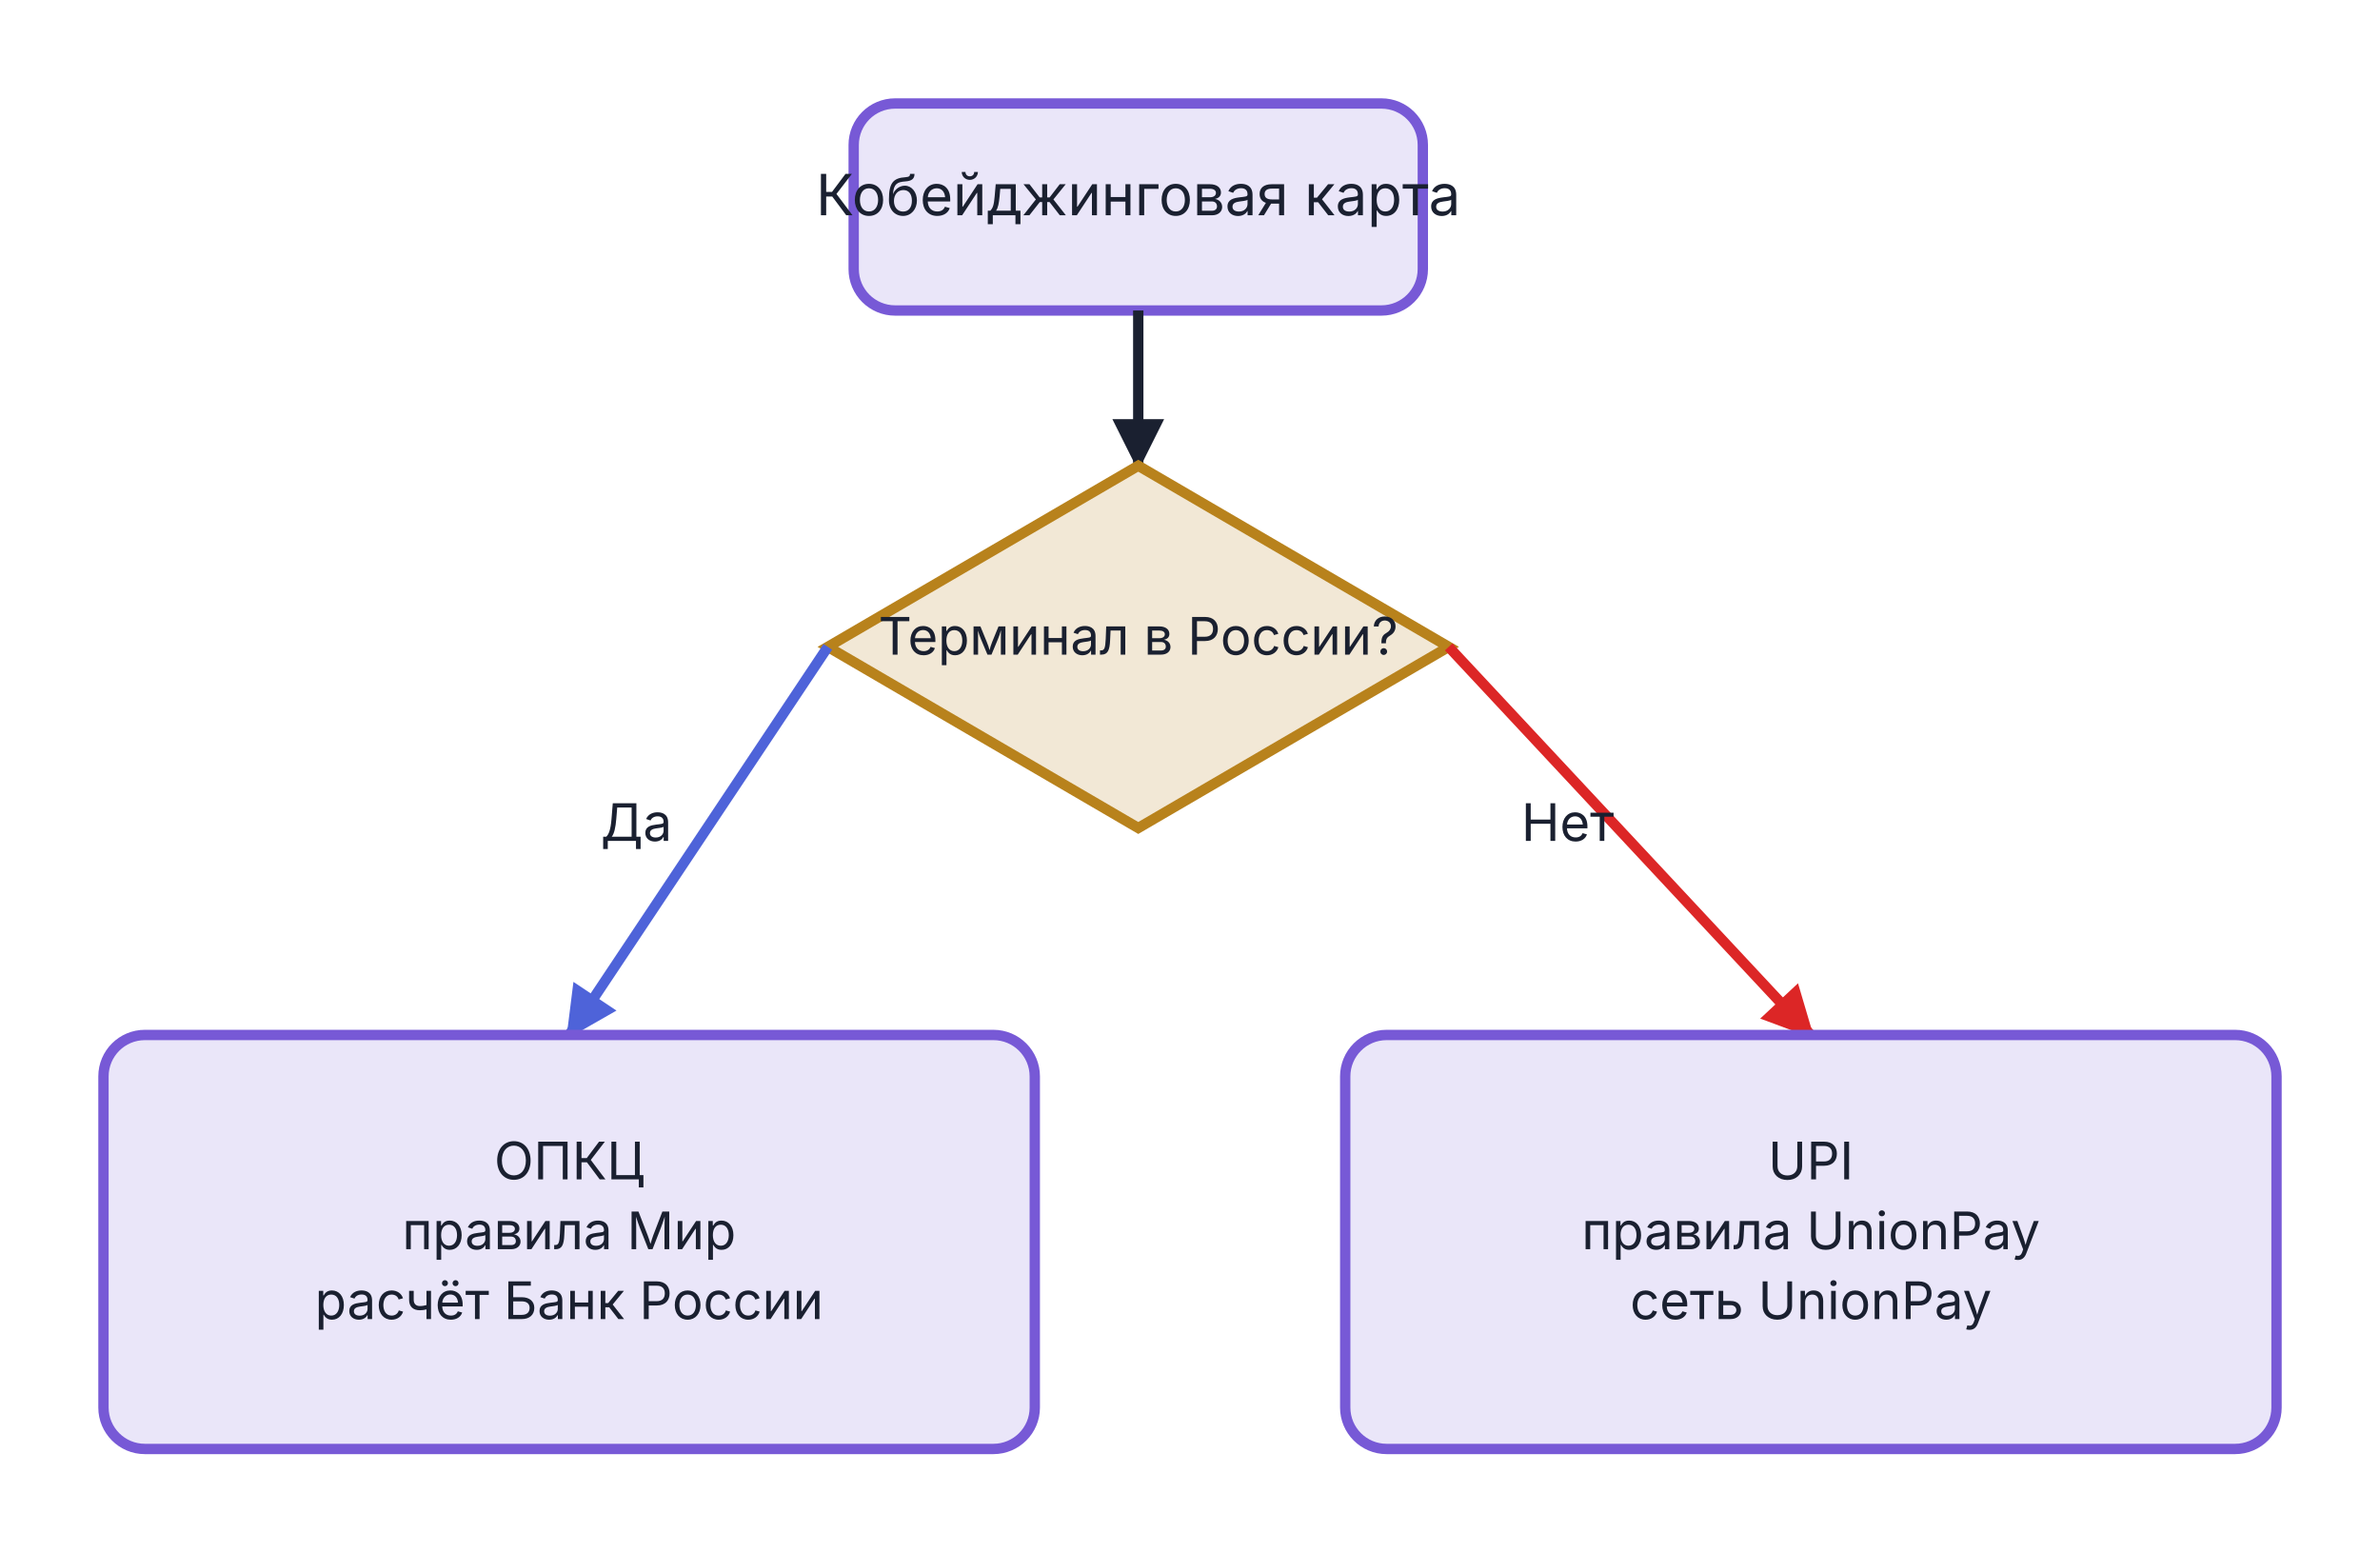
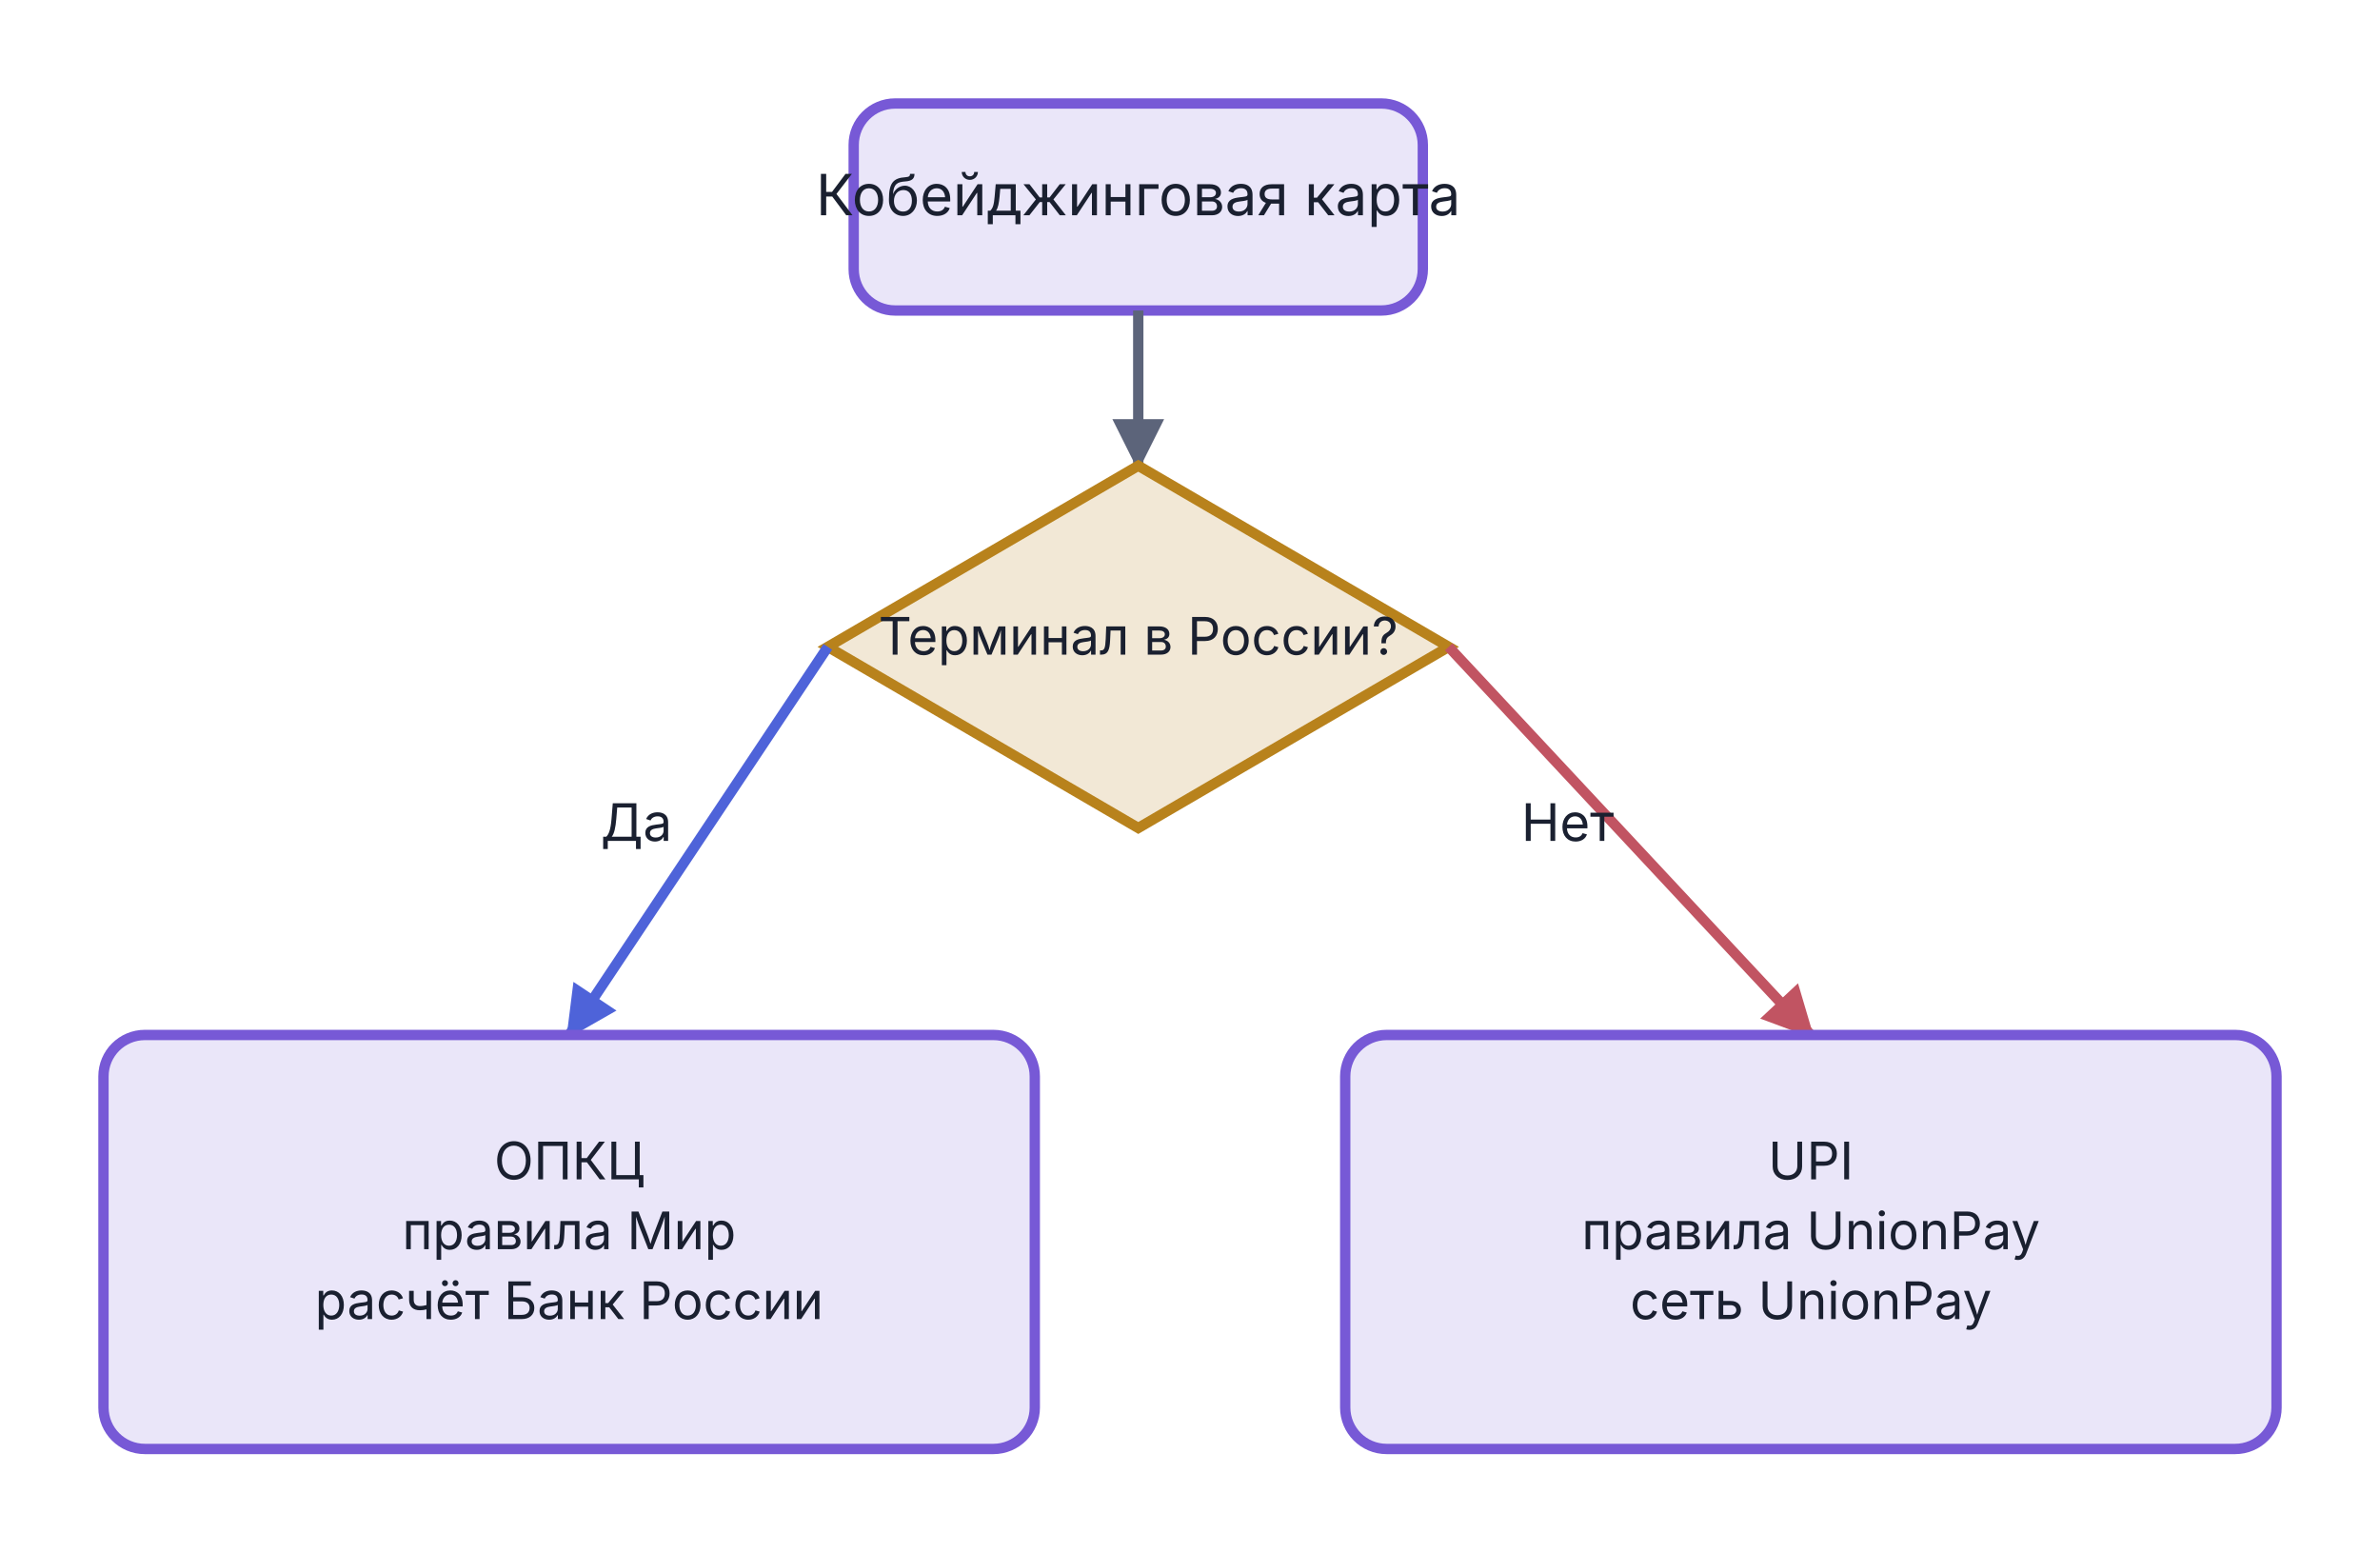
<svg xmlns="http://www.w3.org/2000/svg" viewBox="0 0 460 300" width="460" height="300">
  <defs>
-     <marker id="arr-1e1e1e" viewBox="0 0 10 10" refX="9" refY="5" markerWidth="5" markerHeight="5" orient="auto">
-       <path d="M0,0 L10,5 L0,10 Z" fill="#1A2030" />
+     <marker id="arr-Muted" viewBox="0 0 10 10" refX="9" refY="5" markerWidth="5" markerHeight="5" orient="auto">
+       <path d="M0,0 L10,5 L0,10 Z" fill="#5C647A" />
    </marker>
-     <marker id="arr-1e1e1e-s" viewBox="0 0 10 10" refX="1" refY="5" markerWidth="5" markerHeight="5" orient="auto">
-       <path d="M10,0 L0,5 L10,10 Z" fill="#1A2030" />
-     </marker>
-     <marker id="arr-4a9eed" viewBox="0 0 10 10" refX="9" refY="5" markerWidth="5" markerHeight="5" orient="auto">
+     <marker id="arr-AccentA" viewBox="0 0 10 10" refX="9" refY="5" markerWidth="5" markerHeight="5" orient="auto">
      <path d="M0,0 L10,5 L0,10 Z" fill="#4E63D9" />
    </marker>
-     <marker id="arr-4a9eed-s" viewBox="0 0 10 10" refX="1" refY="5" markerWidth="5" markerHeight="5" orient="auto">
-       <path d="M10,0 L0,5 L10,10 Z" fill="#4E63D9" />
-     </marker>
-     <marker id="arr-dc2626" viewBox="0 0 10 10" refX="9" refY="5" markerWidth="5" markerHeight="5" orient="auto">
-       <path d="M0,0 L10,5 L0,10 Z" fill="#dc2626" />
-     </marker>
-     <marker id="arr-dc2626-s" viewBox="0 0 10 10" refX="1" refY="5" markerWidth="5" markerHeight="5" orient="auto">
-       <path d="M10,0 L0,5 L10,10 Z" fill="#dc2626" />
+     <marker id="arr-Bad" viewBox="0 0 10 10" refX="9" refY="5" markerWidth="5" markerHeight="5" orient="auto">
+       <path d="M0,0 L10,5 L0,10 Z" fill="#C15462" />
    </marker>
  </defs>
  <rect x="165.0" y="20.0" width="110" height="40" rx="8" fill="#7759D6" fill-opacity="0.15" stroke="#7759D6" stroke-width="2" />
  <text x="220.0" y="41.6" text-anchor="middle" font-family="Inter, -apple-system, BlinkMacSystemFont, 'Helvetica Neue', Arial, sans-serif" font-size="11.0" font-weight="normal" fill="#1A2030">Кобейджинговая карта</text>
-   <line x1="220.0" y1="60.0" x2="220.0" y2="90.0" stroke="#1A2030" stroke-width="2" marker-end="url(#arr-1e1e1e)" />
+   <line x1="220.0" y1="60.0" x2="220.0" y2="90.0" stroke="#5C647A" stroke-width="2" marker-end="url(#arr-Muted)" />
  <polygon points="220.0,90.0 280.0,125.0 220.0,160.0 160.0,125.0" fill="#B8821C" fill-opacity="0.18" stroke="#B8821C" stroke-width="2" />
  <text x="220.0" y="126.5" text-anchor="middle" font-family="Inter, -apple-system, BlinkMacSystemFont, 'Helvetica Neue', Arial, sans-serif" font-size="10.0" font-weight="normal" fill="#1A2030">Терминал в России?</text>
-   <line x1="160.0" y1="125.0" x2="110.0" y2="200.0" stroke="#4E63D9" stroke-width="2" marker-end="url(#arr-4a9eed)" />
+   <line x1="160.0" y1="125.0" x2="110.0" y2="200.0" stroke="#4E63D9" stroke-width="2" marker-end="url(#arr-AccentA)" />
  <text x="123.0" y="162.5" text-anchor="middle" font-family="Inter, -apple-system, BlinkMacSystemFont, 'Helvetica Neue', Arial, sans-serif" font-size="10.0" fill="#1A2030">Да</text>
-   <line x1="280.0" y1="125.0" x2="350.0" y2="200.0" stroke="#dc2626" stroke-width="2" marker-end="url(#arr-dc2626)" />
+   <line x1="280.0" y1="125.0" x2="350.0" y2="200.0" stroke="#C15462" stroke-width="2" marker-end="url(#arr-Bad)" />
  <text x="303.0" y="162.5" text-anchor="middle" font-family="Inter, -apple-system, BlinkMacSystemFont, 'Helvetica Neue', Arial, sans-serif" font-size="10.0" fill="#1A2030">Нет</text>
  <rect x="20.0" y="200.0" width="180" height="80" rx="8" fill="#7759D6" fill-opacity="0.15" stroke="#7759D6" stroke-width="2" />
  <text x="110.0" y="227.9" text-anchor="middle" font-family="Inter, -apple-system, BlinkMacSystemFont, 'Helvetica Neue', Arial, sans-serif" font-size="10.0" font-weight="normal" fill="#1A2030">ОПКЦ</text>
  <text x="110.0" y="241.4" text-anchor="middle" font-family="Inter, -apple-system, BlinkMacSystemFont, 'Helvetica Neue', Arial, sans-serif" font-size="10.0" font-weight="normal" fill="#1A2030">правила Мир</text>
  <text x="110.0" y="254.9" text-anchor="middle" font-family="Inter, -apple-system, BlinkMacSystemFont, 'Helvetica Neue', Arial, sans-serif" font-size="10.0" font-weight="normal" fill="#1A2030">расчёт Банк России</text>
  <rect x="260.0" y="200.0" width="180" height="80" rx="8" fill="#7759D6" fill-opacity="0.15" stroke="#7759D6" stroke-width="2" />
  <text x="350.0" y="227.9" text-anchor="middle" font-family="Inter, -apple-system, BlinkMacSystemFont, 'Helvetica Neue', Arial, sans-serif" font-size="10.0" font-weight="normal" fill="#1A2030">UPI</text>
  <text x="350.0" y="241.4" text-anchor="middle" font-family="Inter, -apple-system, BlinkMacSystemFont, 'Helvetica Neue', Arial, sans-serif" font-size="10.0" font-weight="normal" fill="#1A2030">правила UnionPay</text>
  <text x="350.0" y="254.9" text-anchor="middle" font-family="Inter, -apple-system, BlinkMacSystemFont, 'Helvetica Neue', Arial, sans-serif" font-size="10.0" font-weight="normal" fill="#1A2030">сеть UnionPay</text>
</svg>
